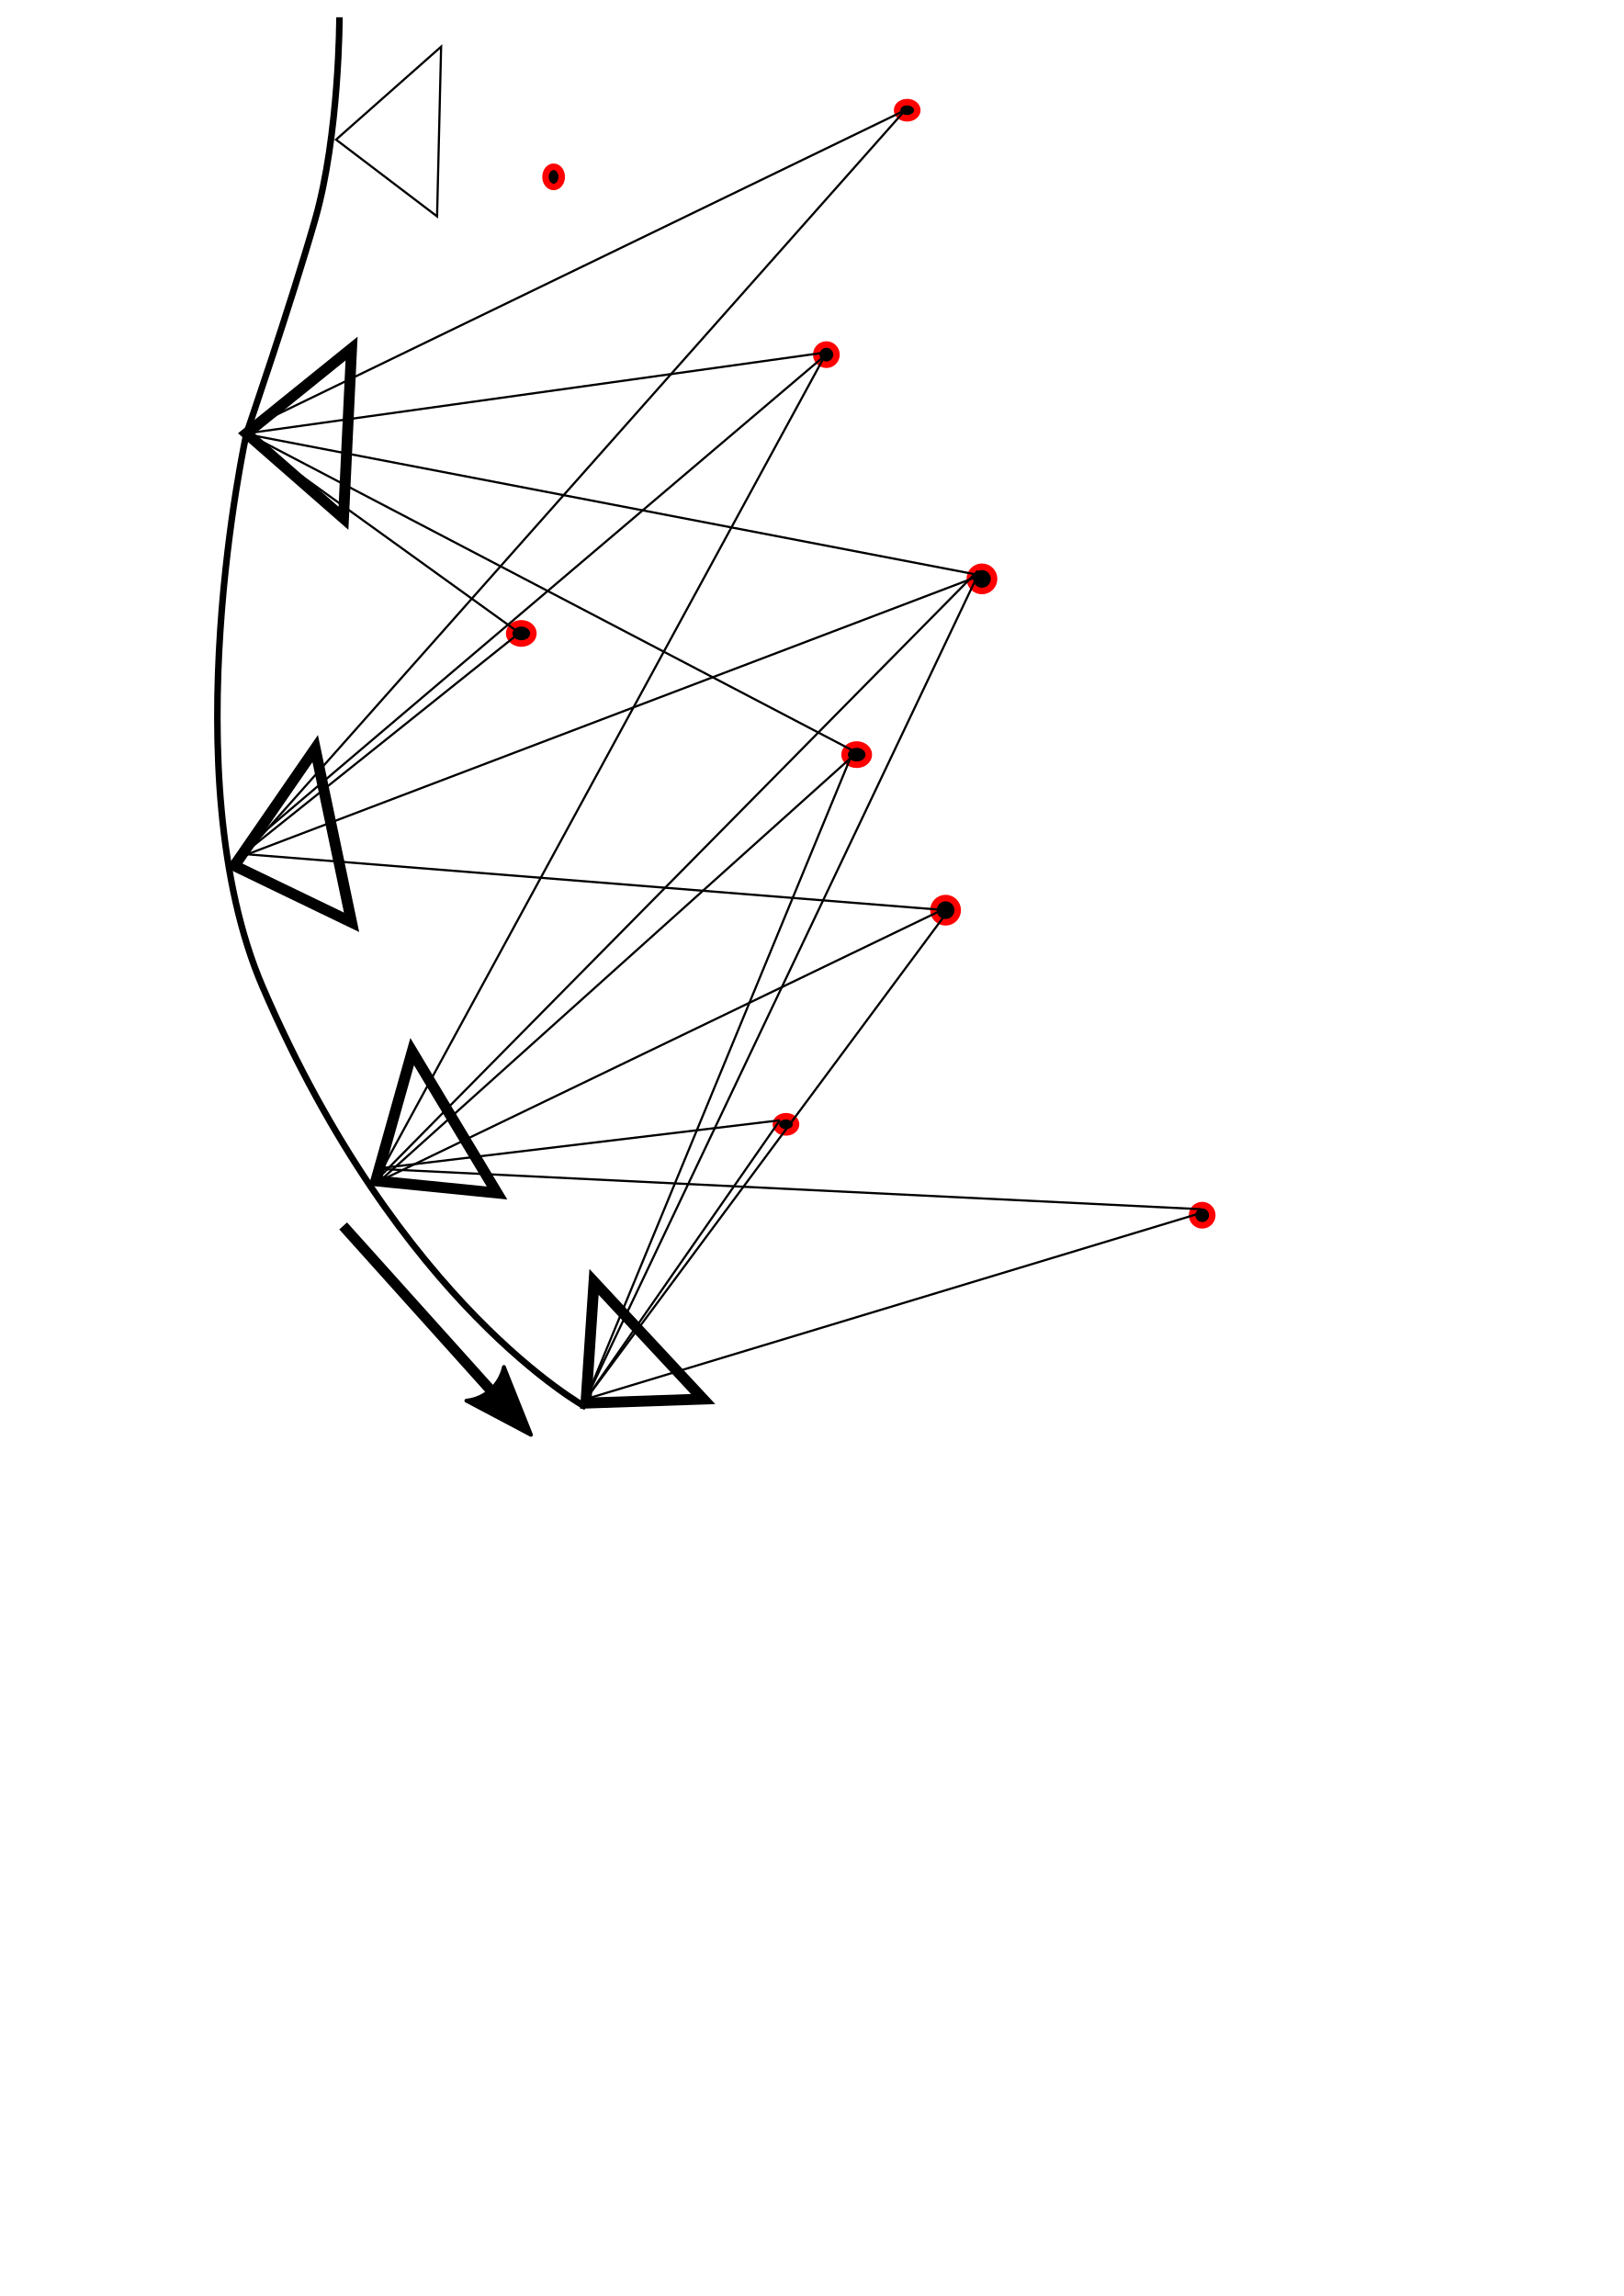
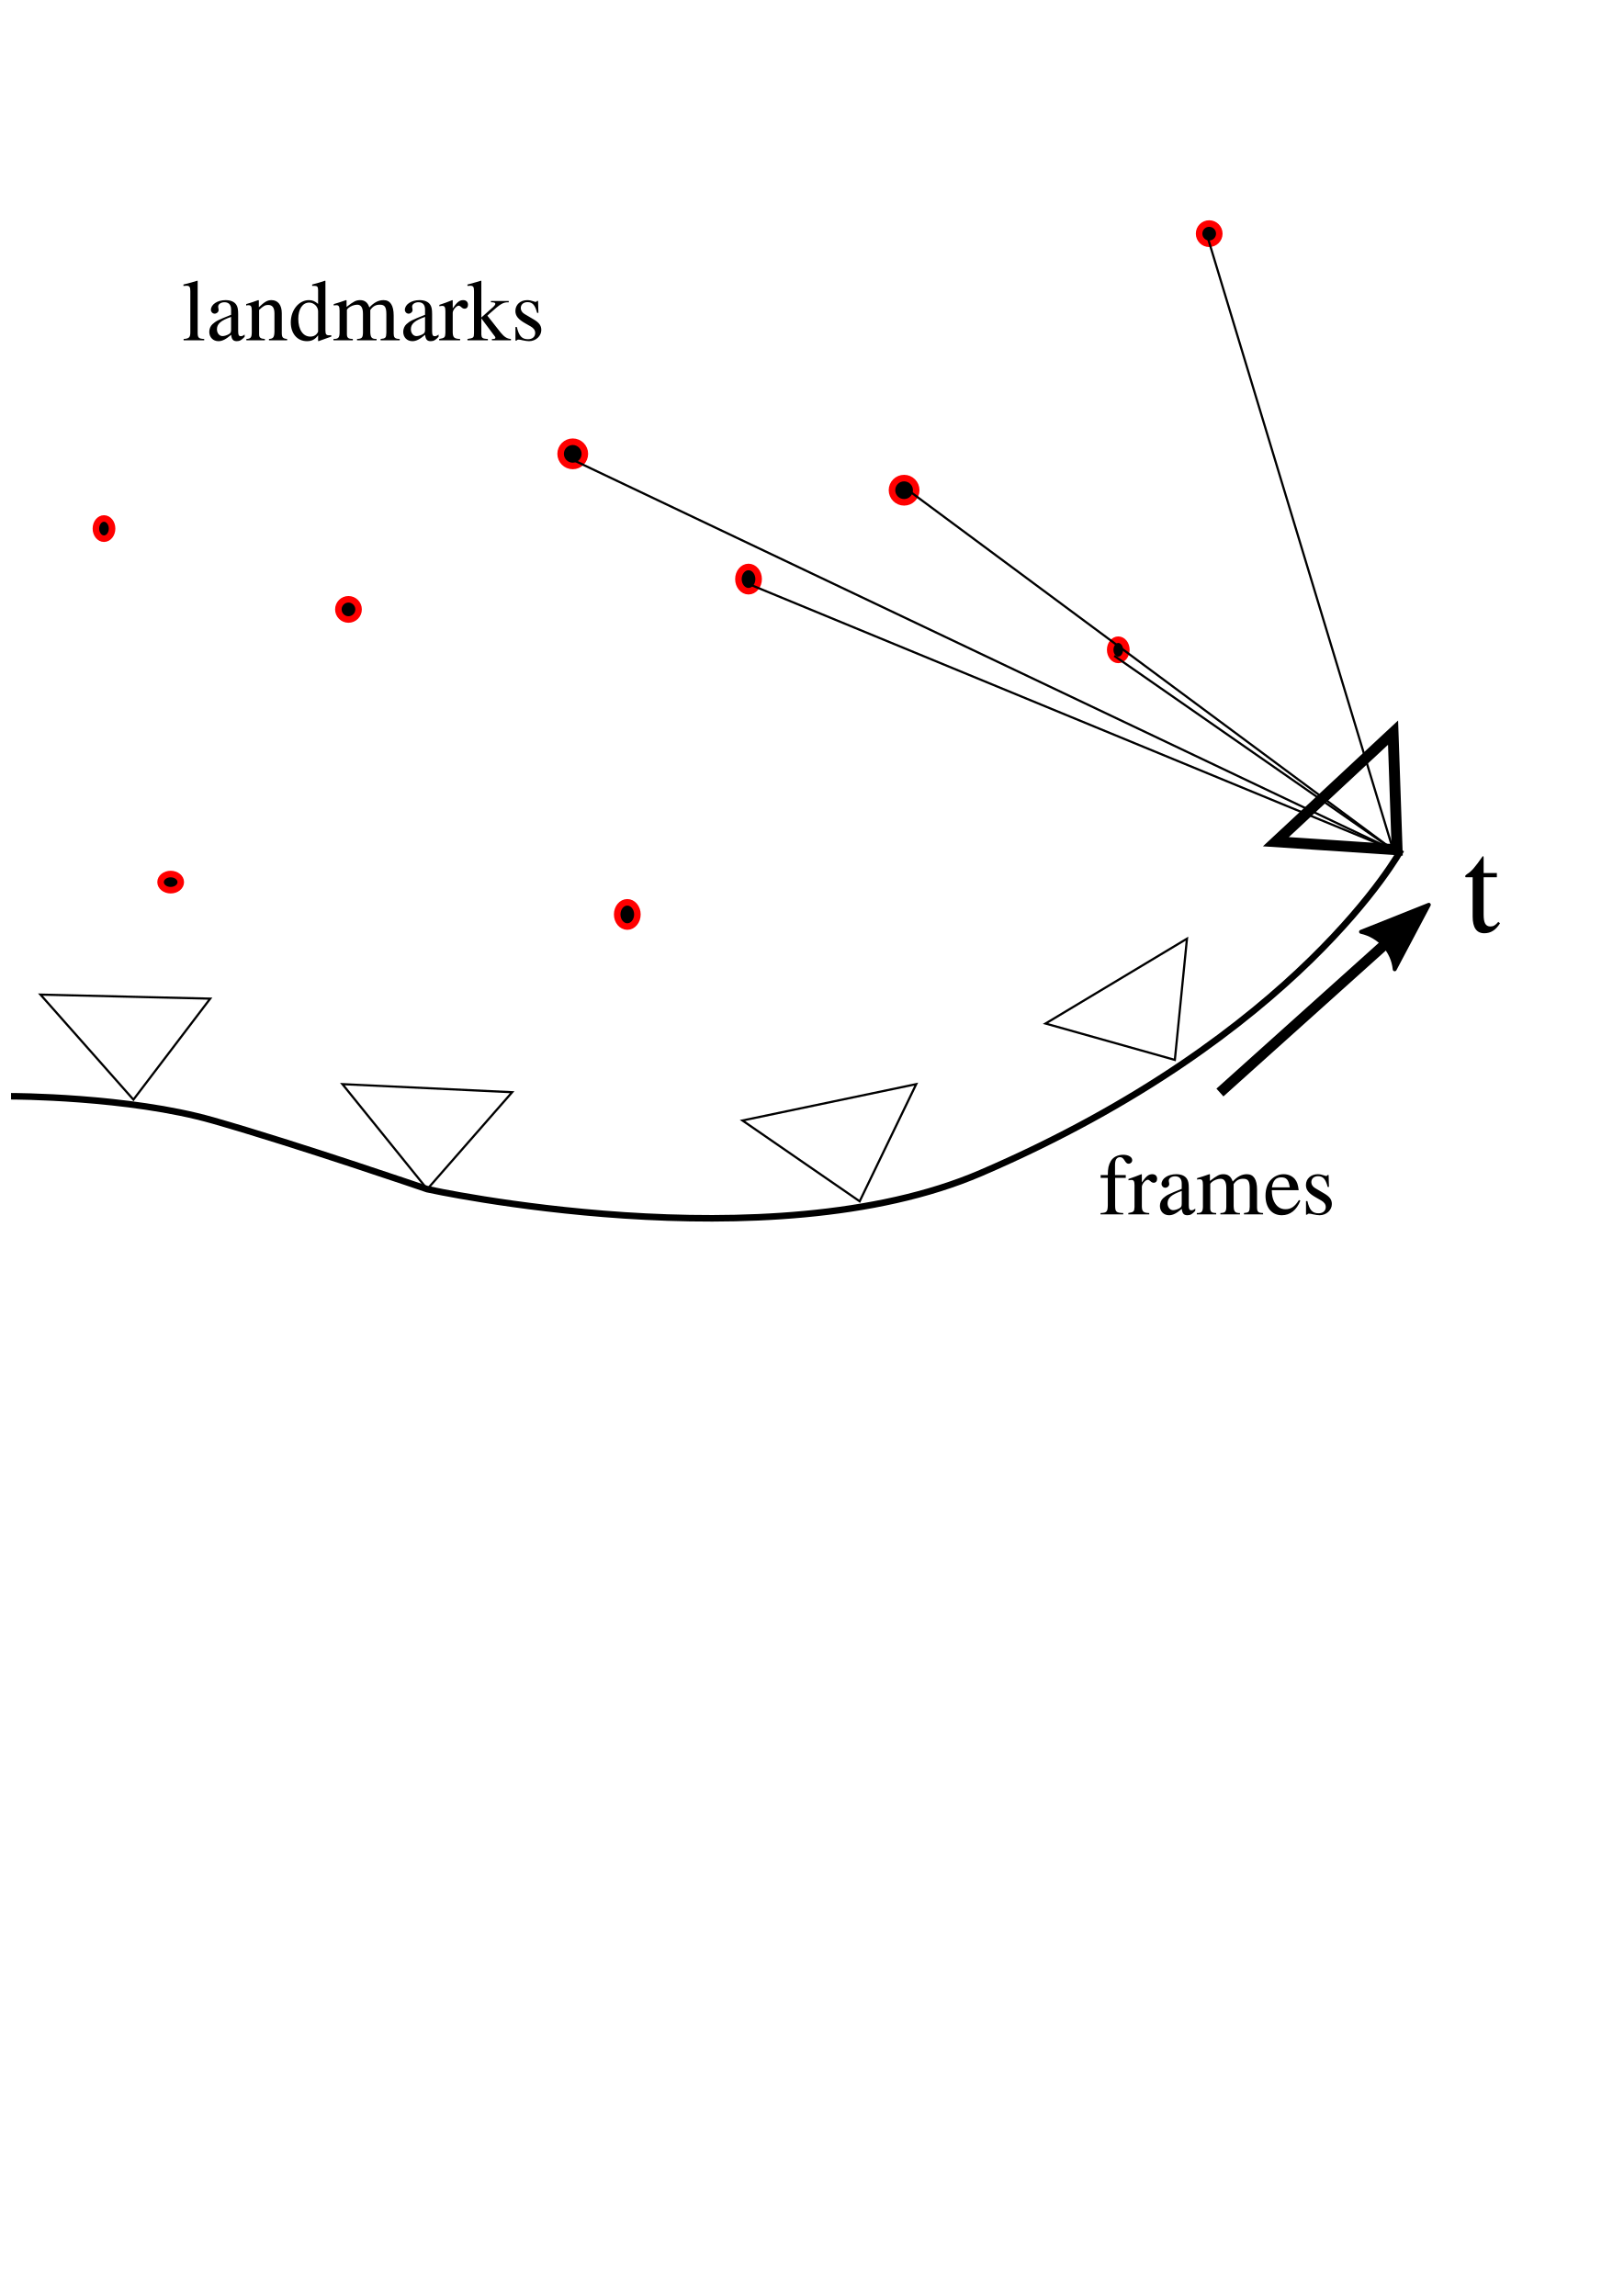
<svg xmlns="http://www.w3.org/2000/svg" width="210mm" height="297mm" viewBox="0 0 744.094 1052.362" id="svg2" version="1.1">
  <defs id="defs4">
    <marker orient="auto" refY="0.0" refX="0.0" id="Arrow2Mend" style="overflow:visible;">
      <path id="path4181" style="fill-rule:evenodd;stroke-width:0.625;stroke-linejoin:round;stroke:#000000;stroke-opacity:1;fill:#000000;fill-opacity:1" d="M 8.719,4.034 L -2.207,0.016 L 8.719,-4.002 C 6.973,-1.63 6.983,1.616 8.719,4.034 z " transform="scale(0.6) rotate(180) translate(0,0)" />
    </marker>
  </defs>
  <g id="layer1">
-     <path style="fill:none;fill-rule:evenodd;stroke:#000000;stroke-width:3;stroke-linecap:butt;stroke-linejoin:miter;stroke-miterlimit:4;stroke-dasharray:none;stroke-opacity:1" d="m 268.519,644.955 c 0,0 -85.185,-46.296 -148.148,-192.593 -41.908,-97.374 -7.407,-253.704 -7.407,-253.704 0,0 20.37,-59.259 31.481,-98.148 11.111,-38.889 11.111,-92.593 11.111,-92.593" id="path4136" />
-     <path style="fill:none;fill-rule:evenodd;stroke:#000000;stroke-width:5;stroke-linecap:butt;stroke-linejoin:miter;stroke-opacity:1;stroke-miterlimit:4;stroke-dasharray:none" d="m 161.111,159.77 -48.148,38.889 44.444,38.889 z" id="path4138" />
-     <path style="fill:none;fill-rule:evenodd;stroke:#000000;stroke-width:5;stroke-linecap:butt;stroke-linejoin:miter;stroke-miterlimit:4;stroke-dasharray:none;stroke-opacity:1" d="m 144.444,343.103 -37.037,53.704 53.704,25.926 z" id="path4142" />
-     <path style="fill:none;fill-rule:evenodd;stroke:#000000;stroke-width:5;stroke-linecap:butt;stroke-linejoin:miter;stroke-opacity:1;stroke-miterlimit:4;stroke-dasharray:none" d="m 272.222,587.547 -3.704,55.556 53.704,-1.852 z" id="path4144" />
-     <path style="fill:none;fill-rule:evenodd;stroke:#000000;stroke-width:5;stroke-linecap:butt;stroke-linejoin:miter;stroke-opacity:1;stroke-miterlimit:4;stroke-dasharray:none" d="m 188.889,481.992 -16.667,59.259 55.556,5.556 z" id="path4146" />
-     <path style="fill:none;fill-rule:evenodd;stroke:#000000;stroke-width:4.79;stroke-linecap:butt;stroke-linejoin:miter;stroke-miterlimit:4;stroke-dasharray:none;stroke-opacity:1;marker-end:url(#Arrow2Mend)" d="m 157.262,561.904 81.784,91.05" id="path4148" />
    <flowRoot xml:space="preserve" id="flowRoot4466" style="font-style:normal;font-weight:normal;font-size:40px;line-height:125%;font-family:sans-serif;letter-spacing:0px;word-spacing:0px;fill:#000000;fill-opacity:1;stroke:none;stroke-width:1px;stroke-linecap:butt;stroke-linejoin:miter;stroke-opacity:1">
      <flowRegion id="flowRegion4468">
        <rect id="rect4470" width="148.148" height="75.926" x="51.852" y="626.436" />
      </flowRegion>
      <flowPara id="flowPara4472" />
    </flowRoot>
-     <ellipse style="stroke:#ff0000;stroke-width:3;stroke-miterlimit:4;stroke-dasharray:none;stroke-opacity:1" id="path4492" cx="392.593" cy="345.881" rx="5.556" ry="4.63" />
-     <circle style="stroke:#ff0000;stroke-width:3;stroke-miterlimit:4;stroke-dasharray:none;stroke-opacity:1" id="path4494" cx="433.333" cy="417.177" r="5.556" />
-     <circle style="stroke:#ff0000;stroke-width:3;stroke-miterlimit:4;stroke-dasharray:none;stroke-opacity:1" id="path4502" cx="378.704" cy="162.547" r="4.63" />
-     <circle style="stroke:#ff0000;stroke-width:3;stroke-miterlimit:4;stroke-dasharray:none;stroke-opacity:1" id="path4504" cx="450" cy="265.325" r="5.556" />
-     <circle style="stroke:#ff0000;stroke-width:3;stroke-miterlimit:4;stroke-dasharray:none;stroke-opacity:1" id="path4506" cx="550.926" cy="556.992" r="4.63" />
-     <ellipse style="stroke:#ff0000;stroke-width:3;stroke-miterlimit:4;stroke-dasharray:none;stroke-opacity:1" id="path4508" cx="360.185" cy="515.325" rx="4.63" ry="3.704" />
-     <ellipse style="stroke:#ff0000;stroke-width:3;stroke-miterlimit:4;stroke-dasharray:none;stroke-opacity:1" id="path4510" cx="238.889" cy="290.325" rx="5.556" ry="4.63" />
-     <path style="fill:none;fill-rule:evenodd;stroke:#000000;stroke-width:1px;stroke-linecap:butt;stroke-linejoin:miter;stroke-opacity:1" d="m 392.593,344.955 0,0 -279.63,-146.296 264.815,-37.037" id="path4512" />
-     <path style="fill:none;fill-rule:evenodd;stroke:#000000;stroke-width:1px;stroke-linecap:butt;stroke-linejoin:miter;stroke-opacity:1" d="m 448.148,263.473 0,0 -337.037,-64.815 125.926,90.741" id="path4514" />
-     <path style="fill:none;fill-rule:evenodd;stroke:#000000;stroke-width:1px;stroke-linecap:butt;stroke-linejoin:miter;stroke-opacity:1" d="M 238.889,289.399 109.259,393.103 450,263.473" id="path4516" />
-     <path style="fill:none;fill-rule:evenodd;stroke:#000000;stroke-width:1px;stroke-linecap:butt;stroke-linejoin:miter;stroke-opacity:1" d="M 379.63,161.621 109.259,391.251 433.333,417.177" id="path4520" />
-     <path style="fill:none;fill-rule:evenodd;stroke:#000000;stroke-width:1px;stroke-linecap:butt;stroke-linejoin:miter;stroke-opacity:1" d="M 377.778,163.473 172.222,541.251 448.148,261.621" id="path4524" />
-     <path style="fill:none;fill-rule:evenodd;stroke:#000000;stroke-width:1px;stroke-linecap:butt;stroke-linejoin:miter;stroke-opacity:1" d="M 392.593,344.955 174.074,541.251 431.481,417.177" id="path4526" />
-     <path style="fill:none;fill-rule:evenodd;stroke:#000000;stroke-width:1px;stroke-linecap:butt;stroke-linejoin:miter;stroke-opacity:1" d="M 357.407,513.473 172.222,535.696 550,554.214 l 0,0 1.852,1.852 0,0 0,0" id="path4528" />
-     <path style="fill:none;fill-rule:evenodd;stroke:#000000;stroke-width:1px;stroke-linecap:butt;stroke-linejoin:miter;stroke-opacity:1" d="M 357.407,513.473 268.519,641.251 550,556.066" id="path4530" />
-     <path style="fill:none;fill-rule:evenodd;stroke:#000000;stroke-width:1px;stroke-linecap:butt;stroke-linejoin:miter;stroke-opacity:1" d="M 390.741,344.955 268.519,641.251 433.333,419.029" id="path4532" />
-     <path style="fill:none;fill-rule:evenodd;stroke:#000000;stroke-width:1px;stroke-linecap:butt;stroke-linejoin:miter;stroke-opacity:1" d="m 268.519,641.251 179.63,-377.778 0,0 1.852,1.852" id="path4534" />
-     <path style="fill:none;fill-rule:evenodd;stroke:#000000;stroke-width:1px;stroke-linecap:butt;stroke-linejoin:miter;stroke-opacity:1" d="M 202.148,21.399 154,63.992 200.296,99.177 Z" id="path4170" />
-     <ellipse style="stroke:#ff0000;stroke-width:3;stroke-miterlimit:4;stroke-dasharray:none;stroke-opacity:1" id="path4172" cx="253.704" cy="81.066" rx="3.704" ry="4.63" />
-     <ellipse style="stroke:#ff0000;stroke-width:3;stroke-miterlimit:4;stroke-dasharray:none;stroke-opacity:1" id="path4174" cx="415.741" cy="50.51" rx="4.63" ry="3.704" />
-     <path style="fill:none;fill-rule:evenodd;stroke:#000000;stroke-width:1px;stroke-linecap:butt;stroke-linejoin:miter;stroke-opacity:1" d="M 109.259,394.955 414.815,50.51" id="path4176" />
-     <path style="fill:none;fill-rule:evenodd;stroke:#000000;stroke-width:1px;stroke-linecap:butt;stroke-linejoin:miter;stroke-opacity:1" d="M 116.667,194.955 414.815,50.51" id="path4178" />
+     <path style="fill:none;fill-rule:evenodd;stroke:#000000;stroke-width:3;stroke-linecap:butt;stroke-linejoin:miter;stroke-miterlimit:4;stroke-dasharray:none;stroke-opacity:1" d="m 642.101,389.5 c 0,0 -46.296,85.185 -192.593,148.148 -97.374,41.908 -253.704,7.407 -253.704,7.407 0,0 -59.259,-20.37 -98.148,-31.481 C 58.768,502.463 5.064,502.463 5.064,502.463" id="path4136" />
+     <path style="fill:none;fill-rule:evenodd;stroke:#000000;stroke-width:1;stroke-linecap:butt;stroke-linejoin:miter;stroke-miterlimit:4;stroke-dasharray:none;stroke-opacity:1" d="m 156.916,496.907 38.889,48.148 38.889,-44.444 z" id="path4138" />
+     <path style="fill:none;fill-rule:evenodd;stroke:#000000;stroke-width:1;stroke-linecap:butt;stroke-linejoin:miter;stroke-miterlimit:4;stroke-dasharray:none;stroke-opacity:1" d="m 340.249,513.574 53.704,37.037 25.926,-53.704 z" id="path4142" />
+     <path style="fill:none;fill-rule:evenodd;stroke:#000000;stroke-width:5;stroke-linecap:butt;stroke-linejoin:miter;stroke-miterlimit:4;stroke-dasharray:none;stroke-opacity:1" d="m 584.694,385.796 55.556,3.704 -1.852,-53.704 z" id="path4144" />
+     <path style="fill:none;fill-rule:evenodd;stroke:#000000;stroke-width:1;stroke-linecap:butt;stroke-linejoin:miter;stroke-miterlimit:4;stroke-dasharray:none;stroke-opacity:1" d="m 479.138,469.13 59.259,16.667 5.556,-55.556 z" id="path4146" />
+     <path style="fill:none;fill-rule:evenodd;stroke:#000000;stroke-width:4.79;stroke-linecap:butt;stroke-linejoin:miter;stroke-miterlimit:4;stroke-dasharray:none;stroke-opacity:1;marker-end:url(#Arrow2Mend)" d="m 559.051,500.756 91.05,-81.784" id="path4148" />
+     <ellipse style="stroke:#ff0000;stroke-width:3;stroke-miterlimit:4;stroke-dasharray:none;stroke-opacity:1" id="path4492" cx="-265.426" cy="343.027" rx="5.556" ry="4.63" transform="matrix(0,-1,1,0,0,0)" />
+     <circle style="stroke:#ff0000;stroke-width:3;stroke-miterlimit:4;stroke-dasharray:none;stroke-opacity:1" id="path4494" cx="-224.685" cy="414.323" r="5.556" transform="matrix(0,-1,1,0,0,0)" />
+     <circle style="stroke:#ff0000;stroke-width:3;stroke-miterlimit:4;stroke-dasharray:none;stroke-opacity:1" id="path4502" cx="-279.315" cy="159.694" r="4.63" transform="matrix(0,-1,1,0,0,0)" />
+     <circle style="stroke:#ff0000;stroke-width:3;stroke-miterlimit:4;stroke-dasharray:none;stroke-opacity:1" id="path4504" cx="-208.018" cy="262.471" r="5.556" transform="matrix(0,-1,1,0,0,0)" />
+     <circle style="stroke:#ff0000;stroke-width:3;stroke-miterlimit:4;stroke-dasharray:none;stroke-opacity:1" id="path4506" cx="-107.093" cy="554.138" r="4.63" transform="matrix(0,-1,1,0,0,0)" />
+     <ellipse style="stroke:#ff0000;stroke-width:3;stroke-miterlimit:4;stroke-dasharray:none;stroke-opacity:1" id="path4508" cx="-297.833" cy="512.471" rx="4.63" ry="3.704" transform="matrix(0,-1,1,0,0,0)" />
+     <ellipse style="stroke:#ff0000;stroke-width:3;stroke-miterlimit:4;stroke-dasharray:none;stroke-opacity:1" id="path4510" cx="-419.13" cy="287.471" rx="5.556" ry="4.63" transform="matrix(0,-1,1,0,0,0)" />
+     <path style="fill:none;fill-rule:evenodd;stroke:#000000;stroke-width:1px;stroke-linecap:butt;stroke-linejoin:miter;stroke-opacity:1" d="M 510.62,300.611 638.397,389.5 553.212,108.018" id="path4530" />
+     <path style="fill:none;fill-rule:evenodd;stroke:#000000;stroke-width:1px;stroke-linecap:butt;stroke-linejoin:miter;stroke-opacity:1" d="M 342.101,267.278 638.397,389.5 416.175,224.685" id="path4532" />
+     <a id="a4173" transform="matrix(0,-1,1,0,-2.853689,658.0185)">
+       <path id="path4534" d="m 268.519,641.251 179.63,-377.778 0,0 1.852,1.852" style="fill:none;fill-rule:evenodd;stroke:#000000;stroke-width:1px;stroke-linecap:butt;stroke-linejoin:miter;stroke-opacity:1" />
+     </a>
+     <path style="fill:none;fill-rule:evenodd;stroke:#000000;stroke-width:1px;stroke-linecap:butt;stroke-linejoin:miter;stroke-opacity:1" d="m 18.546,455.87 42.593,48.148 35.185,-46.296 z" id="path4170" />
+     <ellipse style="stroke:#ff0000;stroke-width:3;stroke-miterlimit:4;stroke-dasharray:none;stroke-opacity:1" id="path4172" cx="-404.315" cy="78.212" rx="3.704" ry="4.63" transform="matrix(0,-1,1,0,0,0)" />
+     <ellipse style="stroke:#ff0000;stroke-width:3;stroke-miterlimit:4;stroke-dasharray:none;stroke-opacity:1" id="path4174" cx="-242.278" cy="47.657" rx="4.63" ry="3.704" transform="matrix(0,-1,1,0,0,0)" />
+     <text xml:space="preserve" style="font-style:normal;font-weight:normal;font-size:60px;line-height:125%;font-family:Times;letter-spacing:0px;word-spacing:0px;fill:#000000;fill-opacity:1;stroke:none;stroke-width:1px;stroke-linecap:butt;stroke-linejoin:miter;stroke-opacity:1;-inkscape-font-specification:'Times, Normal';font-stretch:normal;font-variant:normal;text-anchor:start;text-align:start;writing-mode:lr;" x="670.67" y="427.161" id="text4207">
+       <tspan id="tspan4209" x="670.67" y="427.161">t</tspan>
+     </text>
+     <text xml:space="preserve" style="font-style:normal;font-variant:normal;font-weight:normal;font-stretch:normal;font-size:60px;line-height:125%;font-family:Times;-inkscape-font-specification:'Times, Normal';text-align:start;letter-spacing:0px;word-spacing:0px;writing-mode:lr-tb;text-anchor:start;fill:#000000;fill-opacity:1;stroke:none;stroke-width:1px;stroke-linecap:butt;stroke-linejoin:miter;stroke-opacity:1" x="503.546" y="556.593" id="text4211">
+       <tspan id="tspan4213" x="503.546" y="556.593" style="font-style:normal;font-variant:normal;font-weight:normal;font-stretch:normal;font-size:40px;line-height:125%;font-family:Times;-inkscape-font-specification:'Times, Normal';text-align:start;writing-mode:lr-tb;text-anchor:start">frames</tspan>
+     </text>
+     <text xml:space="preserve" style="font-style:normal;font-variant:normal;font-weight:normal;font-stretch:normal;font-size:60px;line-height:125%;font-family:Times;-inkscape-font-specification:'Times, Normal';text-align:start;letter-spacing:0px;word-spacing:0px;writing-mode:lr-tb;text-anchor:start;fill:#000000;fill-opacity:1;stroke:none;stroke-width:1px;stroke-linecap:butt;stroke-linejoin:miter;stroke-opacity:1" x="83.299" y="155.97" id="text4215">
+       <tspan id="tspan4217" x="83.299" y="155.97" style="font-style:normal;font-variant:normal;font-weight:normal;font-stretch:normal;font-size:40px;line-height:125%;font-family:Times;-inkscape-font-specification:'Times, Normal';text-align:start;writing-mode:lr-tb;text-anchor:start">landmarks</tspan>
+     </text>
  </g>
</svg>
